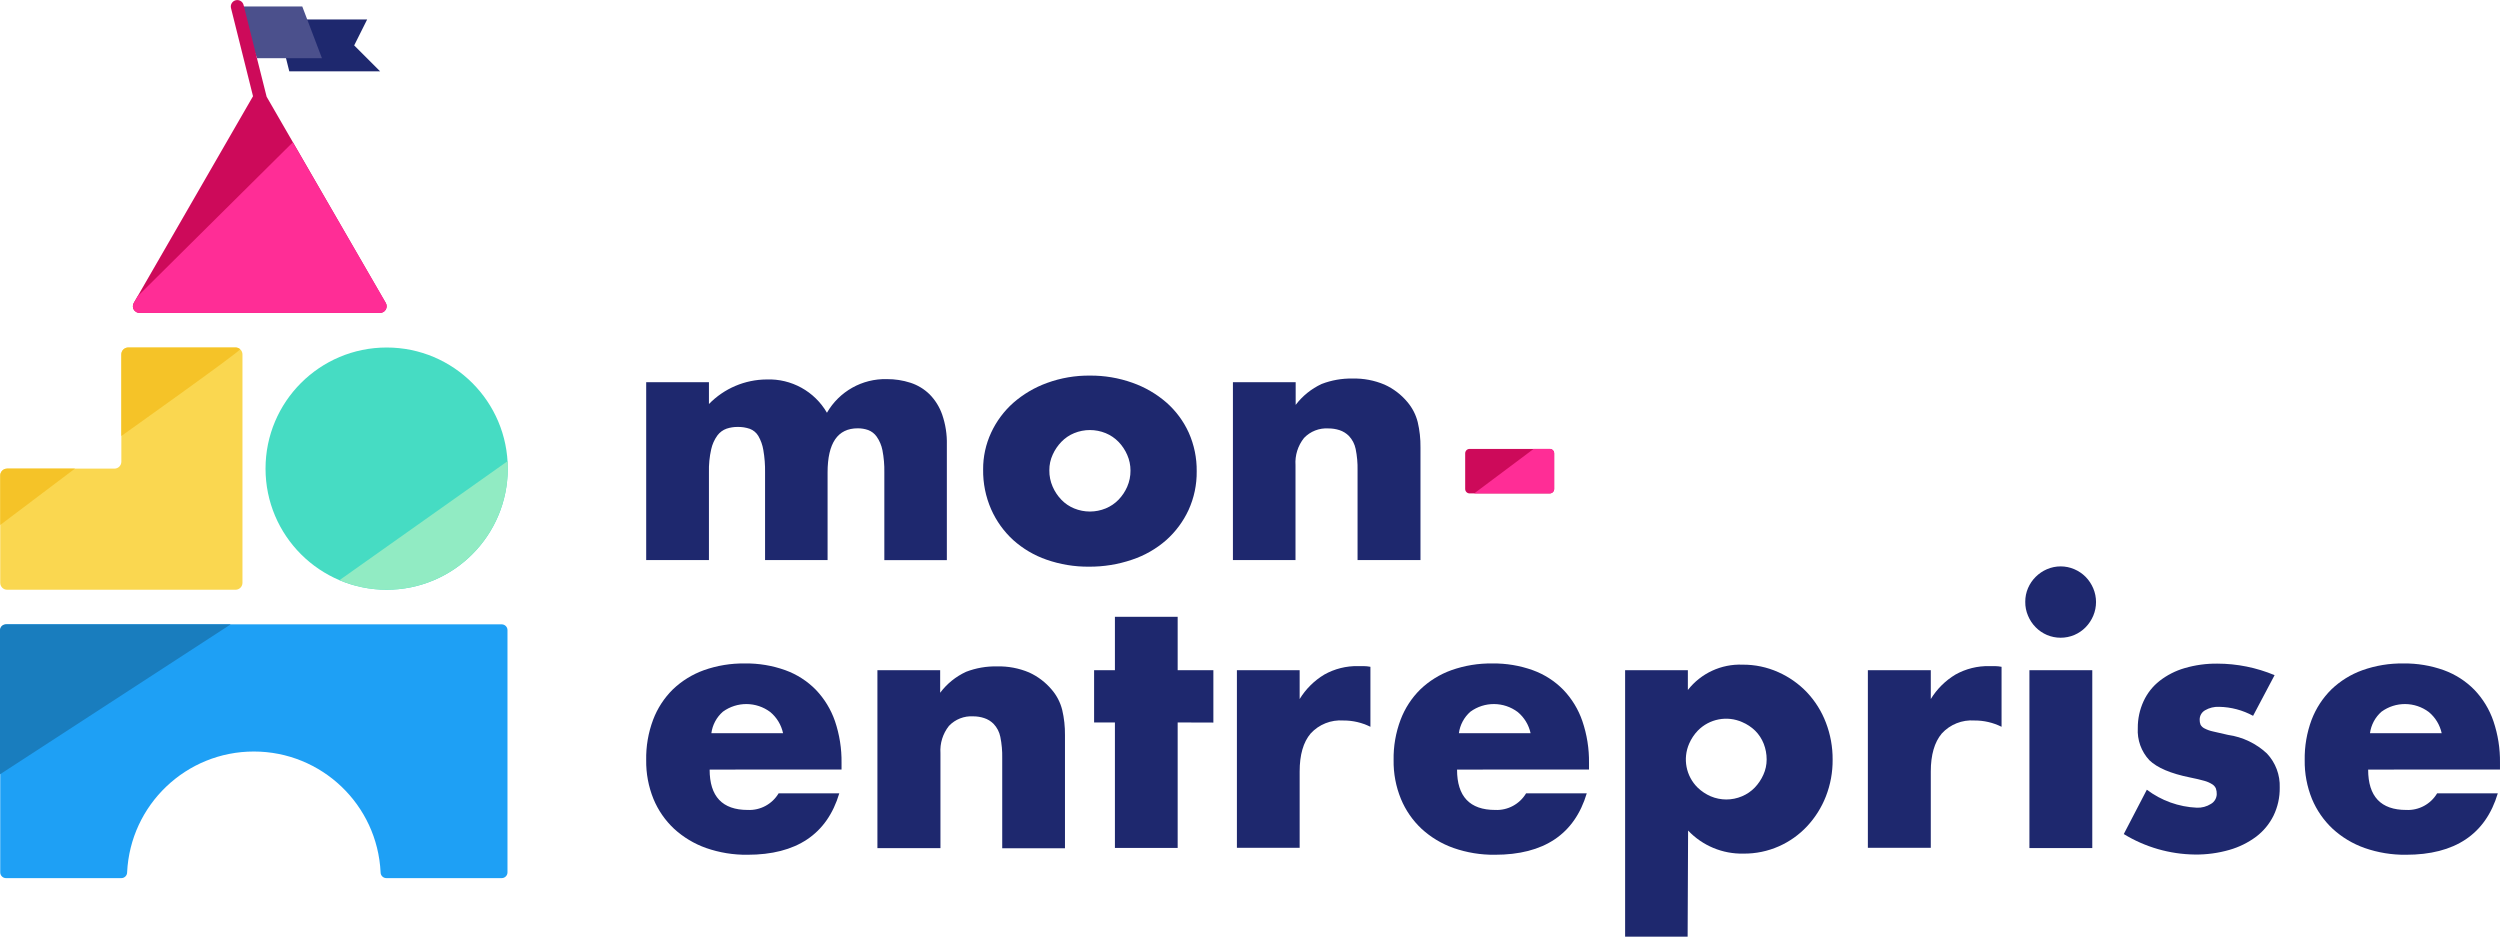
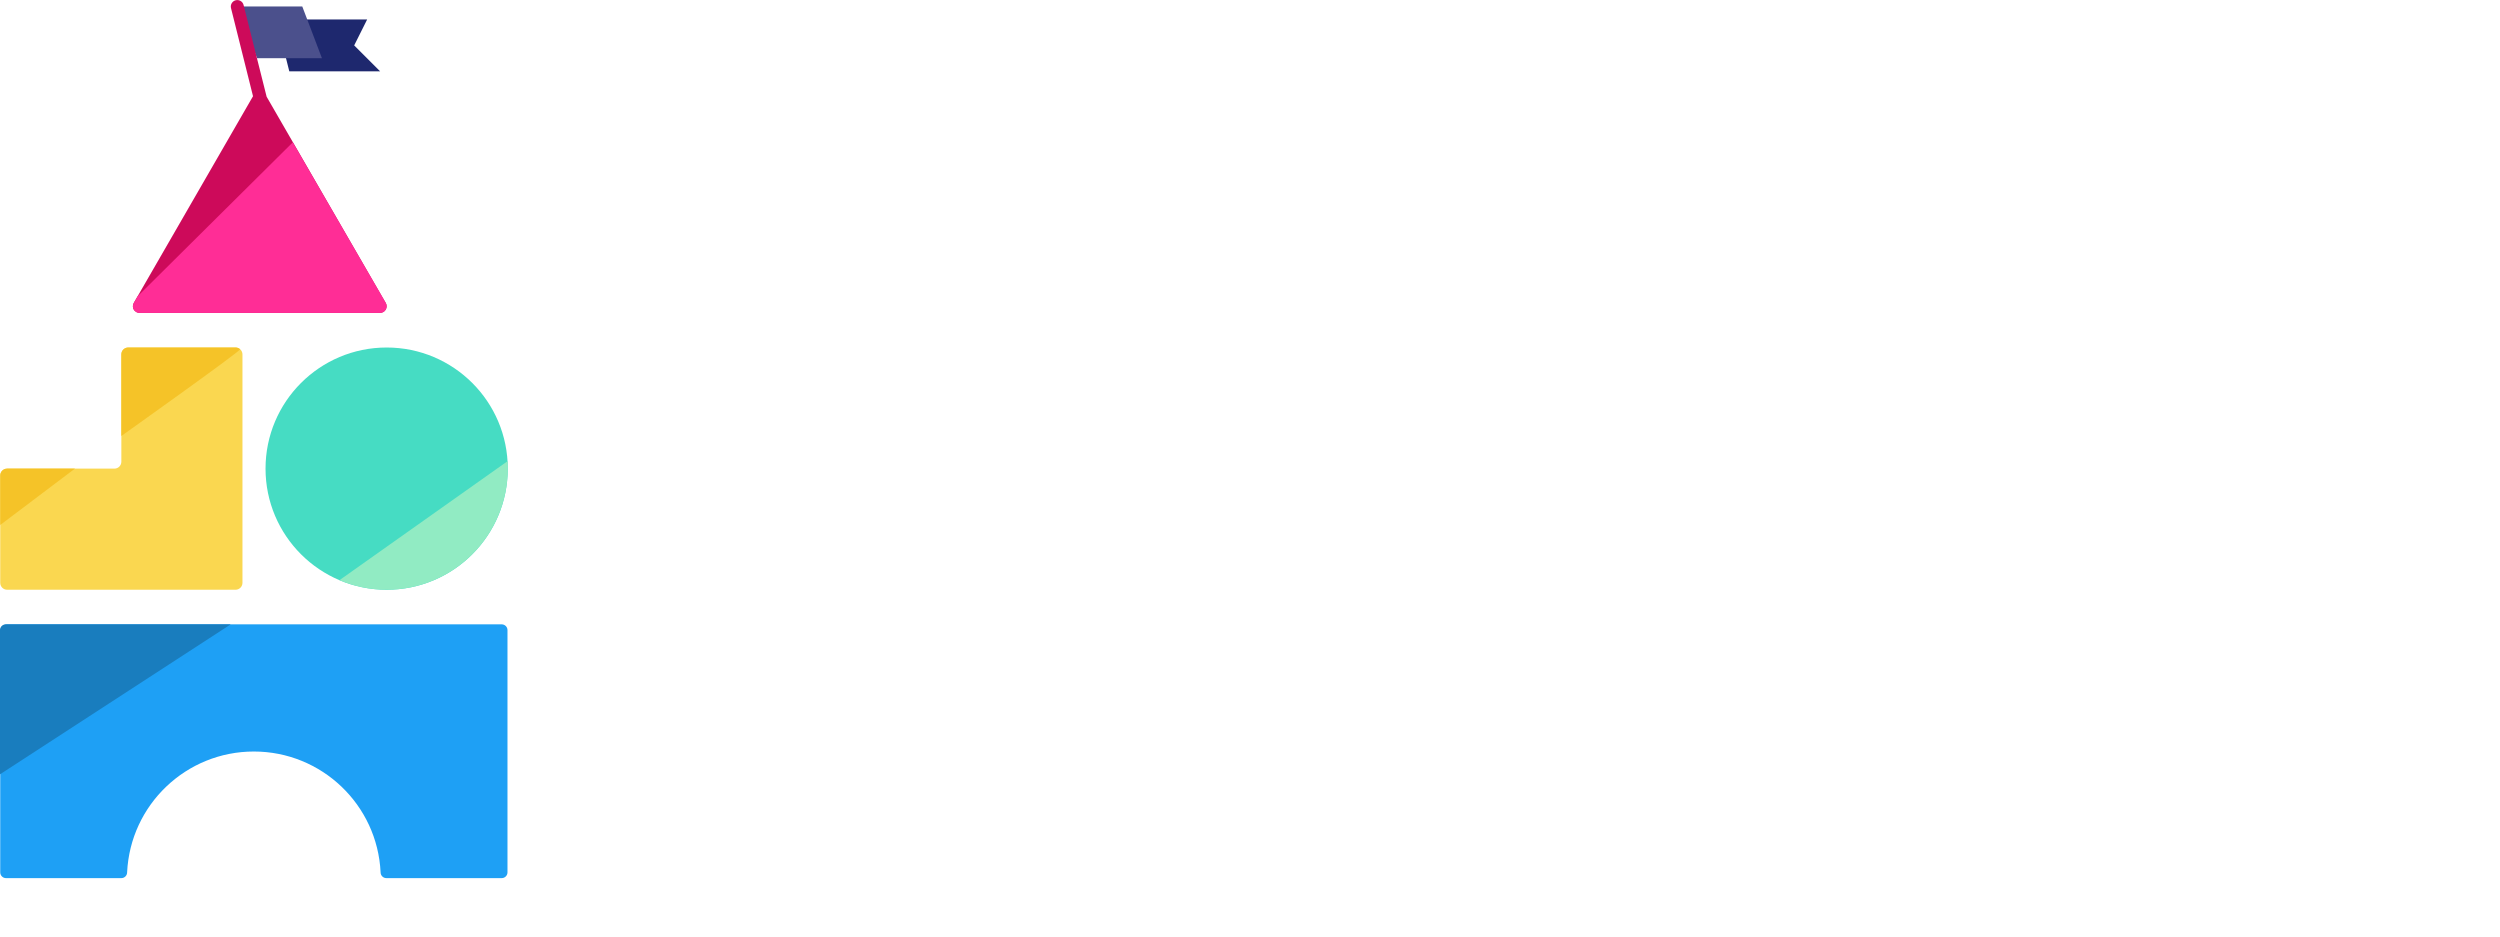
<svg xmlns="http://www.w3.org/2000/svg" viewBox="0 0 433.462 162.403" version="1.1" id="svg61" width="433.462" height="162.403">
  <defs id="defs4">
    <style id="style2">.cls-1{fill:#1e286e;}.cls-2{fill:#4b508c;}.cls-3{fill:#fad750;}.cls-4{fill:#f5c328;}.cls-5{fill:#cd0a5a;}.cls-6{fill:#ff2d96;}.cls-7{fill:#1ea0f5;}.cls-8{fill:#197dbe;}.cls-9{fill:#46dcc3;}.cls-10{fill:#91ebc3;}</style>
  </defs>
  <g id="mon-entrerpise_logo" transform="translate(-39.23,-24.79706)">
-     <path class="cls-1" d="m 151.27,91.07 h 10.88 v 3.78 a 14.07,14.07 0 0 1 10,-4.26 11.59,11.59 0 0 1 10.46,5.77 11.66,11.66 0 0 1 10.39,-5.83 13.07,13.07 0 0 1 4.09,0.63 8.49,8.49 0 0 1 3.31,2 9.44,9.44 0 0 1 2.19,3.52 14.93,14.93 0 0 1 0.81,5.23 v 20 H 192.56 V 106.7 a 18.42,18.42 0 0 0 -0.33,-3.85 6.19,6.19 0 0 0 -1,-2.35 3.18,3.18 0 0 0 -1.47,-1.14 5.37,5.37 0 0 0 -1.81,-0.3 q -5.22,0 -5.23,7.64 v 15.2 h -10.84 v -15.2 a 20.7,20.7 0 0 0 -0.3,-3.88 7.19,7.19 0 0 0 -0.87,-2.44 2.91,2.91 0 0 0 -1.47,-1.23 6.11,6.11 0 0 0 -2.11,-0.33 6,6 0 0 0 -1.92,0.3 3.41,3.41 0 0 0 -1.59,1.17 6.43,6.43 0 0 0 -1.08,2.41 16.18,16.18 0 0 0 -0.39,4 v 15.2 h -10.88 z" id="path8" style="fill:#1e286e" />
-     <path class="cls-1" d="m 209.69,106.21 a 14.91,14.91 0 0 1 1.39,-6.4 15.84,15.84 0 0 1 3.84,-5.17 18.42,18.42 0 0 1 5.86,-3.45 21,21 0 0 1 7.43,-1.27 21.45,21.45 0 0 1 7.36,1.24 18.24,18.24 0 0 1 5.89,3.42 15.5,15.5 0 0 1 3.88,5.23 16,16 0 0 1 1.38,6.7 15.75,15.75 0 0 1 -1.41,6.71 16.05,16.05 0 0 1 -3.88,5.23 17.29,17.29 0 0 1 -5.92,3.39 22.65,22.65 0 0 1 -7.48,1.21 21.73,21.73 0 0 1 -7.34,-1.21 17,17 0 0 1 -5.8,-3.42 16,16 0 0 1 -3.81,-5.32 16.6,16.6 0 0 1 -1.39,-6.89 z m 11.48,0.12 a 6.83,6.83 0 0 0 0.58,2.86 7.64,7.64 0 0 0 1.5,2.25 6.48,6.48 0 0 0 2.22,1.51 7.2,7.2 0 0 0 5.47,0 6.62,6.62 0 0 0 2.23,-1.51 7.64,7.64 0 0 0 1.5,-2.25 6.84,6.84 0 0 0 0.57,-2.8 6.68,6.68 0 0 0 -0.57,-2.73 7.64,7.64 0 0 0 -1.5,-2.25 6.62,6.62 0 0 0 -2.23,-1.51 7.2,7.2 0 0 0 -5.47,0 6.48,6.48 0 0 0 -2.22,1.51 7.76,7.76 0 0 0 -1.5,2.22 6.33,6.33 0 0 0 -0.58,2.7 z" id="path10" style="fill:#1e286e" />
-     <path class="cls-1" d="m 253,91.07 h 10.88 V 95 a 12,12 0 0 1 4.51,-3.63 14.13,14.13 0 0 1 5.35,-0.94 13.35,13.35 0 0 1 5.56,1.06 11.1,11.1 0 0 1 3.94,3 8.63,8.63 0 0 1 1.8,3.49 18.15,18.15 0 0 1 0.48,4.39 v 19.53 h -10.91 v -15.57 a 16.73,16.73 0 0 0 -0.33,-3.69 4.65,4.65 0 0 0 -1.17,-2.26 4.12,4.12 0 0 0 -1.62,-1 6.1,6.1 0 0 0 -1.93,-0.3 5.37,5.37 0 0 0 -4.23,1.65 6.85,6.85 0 0 0 -1.48,4.72 V 121.9 H 253 Z" id="path12" style="fill:#1e286e" />
-     <path class="cls-1" d="m 162.27,158.23 q 0,7 6.61,7 a 5.91,5.91 0 0 0 5.35,-2.88 h 10.52 Q 181.56,173 168.82,173 a 21,21 0 0 1 -7.16,-1.17 16.25,16.25 0 0 1 -5.56,-3.34 14.88,14.88 0 0 1 -3.57,-5.17 17.25,17.25 0 0 1 -1.26,-6.73 18.91,18.91 0 0 1 1.2,-7 14.7,14.7 0 0 1 3.42,-5.26 15.28,15.28 0 0 1 5.38,-3.33 20.43,20.43 0 0 1 7.13,-1.17 19.93,19.93 0 0 1 7,1.17 14.15,14.15 0 0 1 5.29,3.4 14.89,14.89 0 0 1 3.31,5.43 21.63,21.63 0 0 1 1.14,7.25 v 1.14 z M 175,151.92 a 6.56,6.56 0 0 0 -2.22,-3.67 6.92,6.92 0 0 0 -8.21,-0.06 6,6 0 0 0 -2,3.73 z" id="path14" style="fill:#1e286e" />
-     <path class="cls-1" d="m 191.36,141 h 10.88 v 3.91 a 11.78,11.78 0 0 1 4.51,-3.64 14.1,14.1 0 0 1 5.35,-0.93 13.42,13.42 0 0 1 5.56,1.05 11.19,11.19 0 0 1 3.94,3 8.63,8.63 0 0 1 1.8,3.49 18.21,18.21 0 0 1 0.48,4.39 v 19.6 H 213 v -15.62 a 16.77,16.77 0 0 0 -0.33,-3.7 4.57,4.57 0 0 0 -1.17,-2.25 4.06,4.06 0 0 0 -1.63,-1 6,6 0 0 0 -1.87,-0.3 5.36,5.36 0 0 0 -4.24,1.66 6.86,6.86 0 0 0 -1.47,4.72 v 16.47 h -10.93 z" id="path16" style="fill:#1e286e" />
-     <path class="cls-1" d="m 243.42,150.06 v 21.76 h -10.88 v -21.76 h -3.61 V 141 h 3.61 v -9.26 h 10.88 V 141 h 6.19 v 9.08 z" id="path18" style="fill:#1e286e" />
-     <path class="cls-1" d="m 253.69,141 h 10.88 v 5 a 12.62,12.62 0 0 1 4.27,-4.24 11.5,11.5 0 0 1 5.89,-1.47 h 0.93 a 6.82,6.82 0 0 1 1.18,0.12 v 10.4 a 10.4,10.4 0 0 0 -4.69,-1.09 7,7 0 0 0 -5.68,2.26 c -1.27,1.5 -1.9,3.7 -1.9,6.58 v 13.23 h -10.88 z" id="path20" style="fill:#1e286e" />
-     <path class="cls-1" d="m 291.86,158.23 q 0,7 6.62,7 a 5.92,5.92 0 0 0 5.35,-2.88 h 10.52 Q 311.16,173 298.42,173 a 21,21 0 0 1 -7.16,-1.17 16.16,16.16 0 0 1 -5.56,-3.34 14.88,14.88 0 0 1 -3.57,-5.17 17.07,17.07 0 0 1 -1.27,-6.73 18.91,18.91 0 0 1 1.21,-7 14.7,14.7 0 0 1 3.42,-5.26 15.2,15.2 0 0 1 5.38,-3.33 20.43,20.43 0 0 1 7.13,-1.17 20,20 0 0 1 7,1.17 14.15,14.15 0 0 1 5.29,3.4 14.73,14.73 0 0 1 3.3,5.43 21.62,21.62 0 0 1 1.15,7.25 v 1.14 z m 12.75,-6.31 a 6.57,6.57 0 0 0 -2.23,-3.67 6.9,6.9 0 0 0 -8.2,-0.06 6,6 0 0 0 -2,3.73 z" id="path22" style="fill:#1e286e" />
-     <path class="cls-1" d="M 331.84,187.2 H 321 V 141 h 10.88 v 3.43 a 11.46,11.46 0 0 1 9.49,-4.39 14.83,14.83 0 0 1 6.17,1.29 15.61,15.61 0 0 1 5,3.52 15.87,15.87 0 0 1 3.27,5.23 17.53,17.53 0 0 1 1.17,6.43 17.1,17.1 0 0 1 -1.17,6.37 16.25,16.25 0 0 1 -3.25,5.17 15,15 0 0 1 -4.89,3.48 14.77,14.77 0 0 1 -6.14,1.27 12.82,12.82 0 0 1 -9.61,-4 z m 13.7,-30.71 a 7.41,7.41 0 0 0 -0.51,-2.74 6.55,6.55 0 0 0 -1.47,-2.25 7.28,7.28 0 0 0 -2.26,-1.5 6.87,6.87 0 0 0 -7.69,1.47 7.64,7.64 0 0 0 -1.5,2.25 6.85,6.85 0 0 0 1.47,7.64 7.64,7.64 0 0 0 2.25,1.5 6.94,6.94 0 0 0 5.44,0 6.62,6.62 0 0 0 2.2,-1.5 7.81,7.81 0 0 0 1.5,-2.23 6.33,6.33 0 0 0 0.57,-2.64 z" id="path24" style="fill:#1e286e" />
-     <path class="cls-1" d="M 363.09,141 H 374 v 5 a 12.62,12.62 0 0 1 4.27,-4.24 11.52,11.52 0 0 1 5.89,-1.47 h 0.94 a 6.63,6.63 0 0 1 1.17,0.12 v 10.4 a 10.4,10.4 0 0 0 -4.69,-1.09 7,7 0 0 0 -5.68,2.26 c -1.26,1.5 -1.9,3.7 -1.9,6.58 v 13.23 h -10.91 z" id="path26" style="fill:#1e286e" />
-     <path class="cls-1" d="m 390.38,129.14 a 5.92,5.92 0 0 1 0.48,-2.38 6.29,6.29 0 0 1 3.28,-3.27 6,6 0 0 1 4.75,0 6.22,6.22 0 0 1 1.95,1.32 6.43,6.43 0 0 1 1.33,2 6.12,6.12 0 0 1 0,4.75 6.43,6.43 0 0 1 -1.33,2 6.09,6.09 0 0 1 -1.95,1.33 6.12,6.12 0 0 1 -4.75,0 6.09,6.09 0 0 1 -1.95,-1.33 6.25,6.25 0 0 1 -1.33,-2 5.91,5.91 0 0 1 -0.48,-2.42 z M 402,141 v 30.84 H 391.1 V 141 Z" id="path28" style="fill:#1e286e" />
-     <path class="cls-1" d="m 429.88,148.91 a 12.76,12.76 0 0 0 -5.89,-1.56 4.43,4.43 0 0 0 -2.44,0.6 1.84,1.84 0 0 0 -0.93,1.62 2.14,2.14 0 0 0 0.15,0.88 1.55,1.55 0 0 0 0.66,0.63 5.72,5.72 0 0 0 1.5,0.54 l 2.62,0.6 a 12.44,12.44 0 0 1 6.73,3.22 8.19,8.19 0 0 1 2.22,5.92 10.79,10.79 0 0 1 -1.08,4.87 10.34,10.34 0 0 1 -3,3.63 14.43,14.43 0 0 1 -4.63,2.29 20.68,20.68 0 0 1 -6,0.81 24.16,24.16 0 0 1 -12.33,-3.55 l 4,-7.69 a 15.53,15.53 0 0 0 8.66,3.12 4.25,4.25 0 0 0 2.46,-0.66 2,2 0 0 0 1,-1.68 2.79,2.79 0 0 0 -0.15,-1 1.61,1.61 0 0 0 -0.63,-0.72 5,5 0 0 0 -1.41,-0.61 q -0.93,-0.27 -2.43,-0.57 c -3.37,-0.68 -5.72,-1.69 -7.07,-3 a 7.52,7.52 0 0 1 -2,-5.56 10.94,10.94 0 0 1 1,-4.66 9.58,9.58 0 0 1 2.77,-3.52 12.94,12.94 0 0 1 4.35,-2.22 19.45,19.45 0 0 1 5.68,-0.78 25.79,25.79 0 0 1 9.92,2 z" id="path30" style="fill:#1e286e" />
-     <path class="cls-1" d="m 449.83,158.23 q 0,7 6.61,7 a 5.9,5.9 0 0 0 5.35,-2.88 h 10.52 Q 469.13,173 456.38,173 a 21,21 0 0 1 -7.15,-1.17 16.16,16.16 0 0 1 -5.56,-3.34 15,15 0 0 1 -3.58,-5.17 17.25,17.25 0 0 1 -1.26,-6.73 19.12,19.12 0 0 1 1.2,-7 14.86,14.86 0 0 1 3.43,-5.26 15.2,15.2 0 0 1 5.38,-3.33 20.37,20.37 0 0 1 7.12,-1.17 20,20 0 0 1 7,1.17 14.23,14.23 0 0 1 5.29,3.4 14.73,14.73 0 0 1 3.3,5.43 21.63,21.63 0 0 1 1.14,7.25 v 1.14 z m 12.75,-6.31 a 6.57,6.57 0 0 0 -2.23,-3.67 6.9,6.9 0 0 0 -8.2,-0.06 6,6 0 0 0 -2,3.73 z" id="path32" style="fill:#1e286e" />
    <polygon class="cls-1" points="87.14,28.17 102.89,28.17 100.64,32.67 105.14,37.17 89.39,37.17 " id="polygon34" style="fill:#1e286e" />
    <polygon class="cls-2" points="80.39,25.92 91.64,25.92 95.05,34.89 83.8,34.89 " id="polygon36" style="fill:#4b508c" />
    <path class="cls-3" d="m 40.47,127.05 h 39.6 a 1.2,1.2 0 0 0 1.2,-1.2 v -39.6 a 1.2,1.2 0 0 0 -1.2,-1.2 h -18.6 a 1.19,1.19 0 0 0 -1.2,1.2 v 18.6 a 1.2,1.2 0 0 1 -1.2,1.2 h -18.6 a 1.19,1.19 0 0 0 -1.2,1.2 v 18.6 a 1.2,1.2 0 0 0 1.2,1.2 z" id="path38" style="fill:#fad750" />
    <path class="cls-4" d="m 80.86,85.35 a 1.17,1.17 0 0 0 -0.79,-0.3 h -18.6 a 1.19,1.19 0 0 0 -1.2,1.2 v 14.14 c 0,0 20.84,-14.82 20.59,-15.04 z" id="path40" style="fill:#f5c328" />
    <path class="cls-4" d="M 52.22,106.05 H 40.47 a 1.19,1.19 0 0 0 -1.2,1.2 v 8.57 z" id="path42" style="fill:#f5c328" />
    <path class="cls-5" d="m 106.11,77.33 -20.65,-35.76 -4,-15.92 a 1.123,1.123 0 0 0 -2.18,0.54 L 83.1,41.48 62.42,77.33 a 1.15,1.15 0 0 0 1,1.72 h 41.71 a 1.15,1.15 0 0 0 0.98,-1.72 z" id="path44" style="fill:#cd0a5a" />
    <path class="cls-6" d="m 63.09,76.17 -0.67,1.16 a 1.15,1.15 0 0 0 1,1.72 h 41.71 a 1.15,1.15 0 0 0 1,-1.72 L 90,49.47 Z" id="path46" style="fill:#ff2d96" />
    <path class="cls-7" d="m 39.27,134.22 v 41.83 a 1,1 0 0 0 1,1 h 20 a 1,1 0 0 0 1,-1 22,22 0 0 1 43.95,0 1,1 0 0 0 1,1 h 20 a 1,1 0 0 0 1,-1 v -42 a 1,1 0 0 0 -1,-1 H 40.44 a 1.17,1.17 0 0 0 -1.17,1.17 z" id="path48" style="fill:#1ea0f5" />
    <path class="cls-8" d="m 79.23,133.05 h -39 a 1,1 0 0 0 -1,1 v 25 z" id="path50" style="fill:#197dbe" />
-     <rect class="cls-5" x="293.27" y="102.63" width="15.43" height="7.72" rx="0.77" ry="0.77" id="rect52" style="fill:#cd0a5a" />
-     <path class="cls-6" d="m 307.93,110.34 h -13.09 l 10.3,-7.71 h 2.79 a 0.77,0.77 0 0 1 0.77,0.77 v 6.17 a 0.77,0.77 0 0 1 -0.77,0.77 z" id="path54" style="fill:#ff2d96" />
    <circle class="cls-9" cx="106.27" cy="106.05" r="21" id="circle56" style="fill:#46dcc3" />
    <path class="cls-10" d="m 98.09,125.39 a 21,21 0 0 0 29.18,-19.34 c 0,-0.45 0,-0.89 0,-1.32 z" id="path58" style="fill:#91ebc3" />
  </g>
+   <flowRoot xml:space="preserve" id="flowRoot1042" style="font-style:normal;font-weight:normal;font-size:40px;line-height:1.25;font-family:sans-serif;letter-spacing:0px;word-spacing:0px;fill:#000000;fill-opacity:1;stroke:none">
+     <flowRegion id="flowRegion1044">
+       <rect id="rect1046" width="279.462" height="103.234" x="126.175" y="25.8" />
+     </flowRegion>
+     <flowPara id="flowPara1048">mycompany</flowPara>
+     <flowPara id="flowPara1050">infrance</flowPara>
+   </flowRoot>
</svg>
